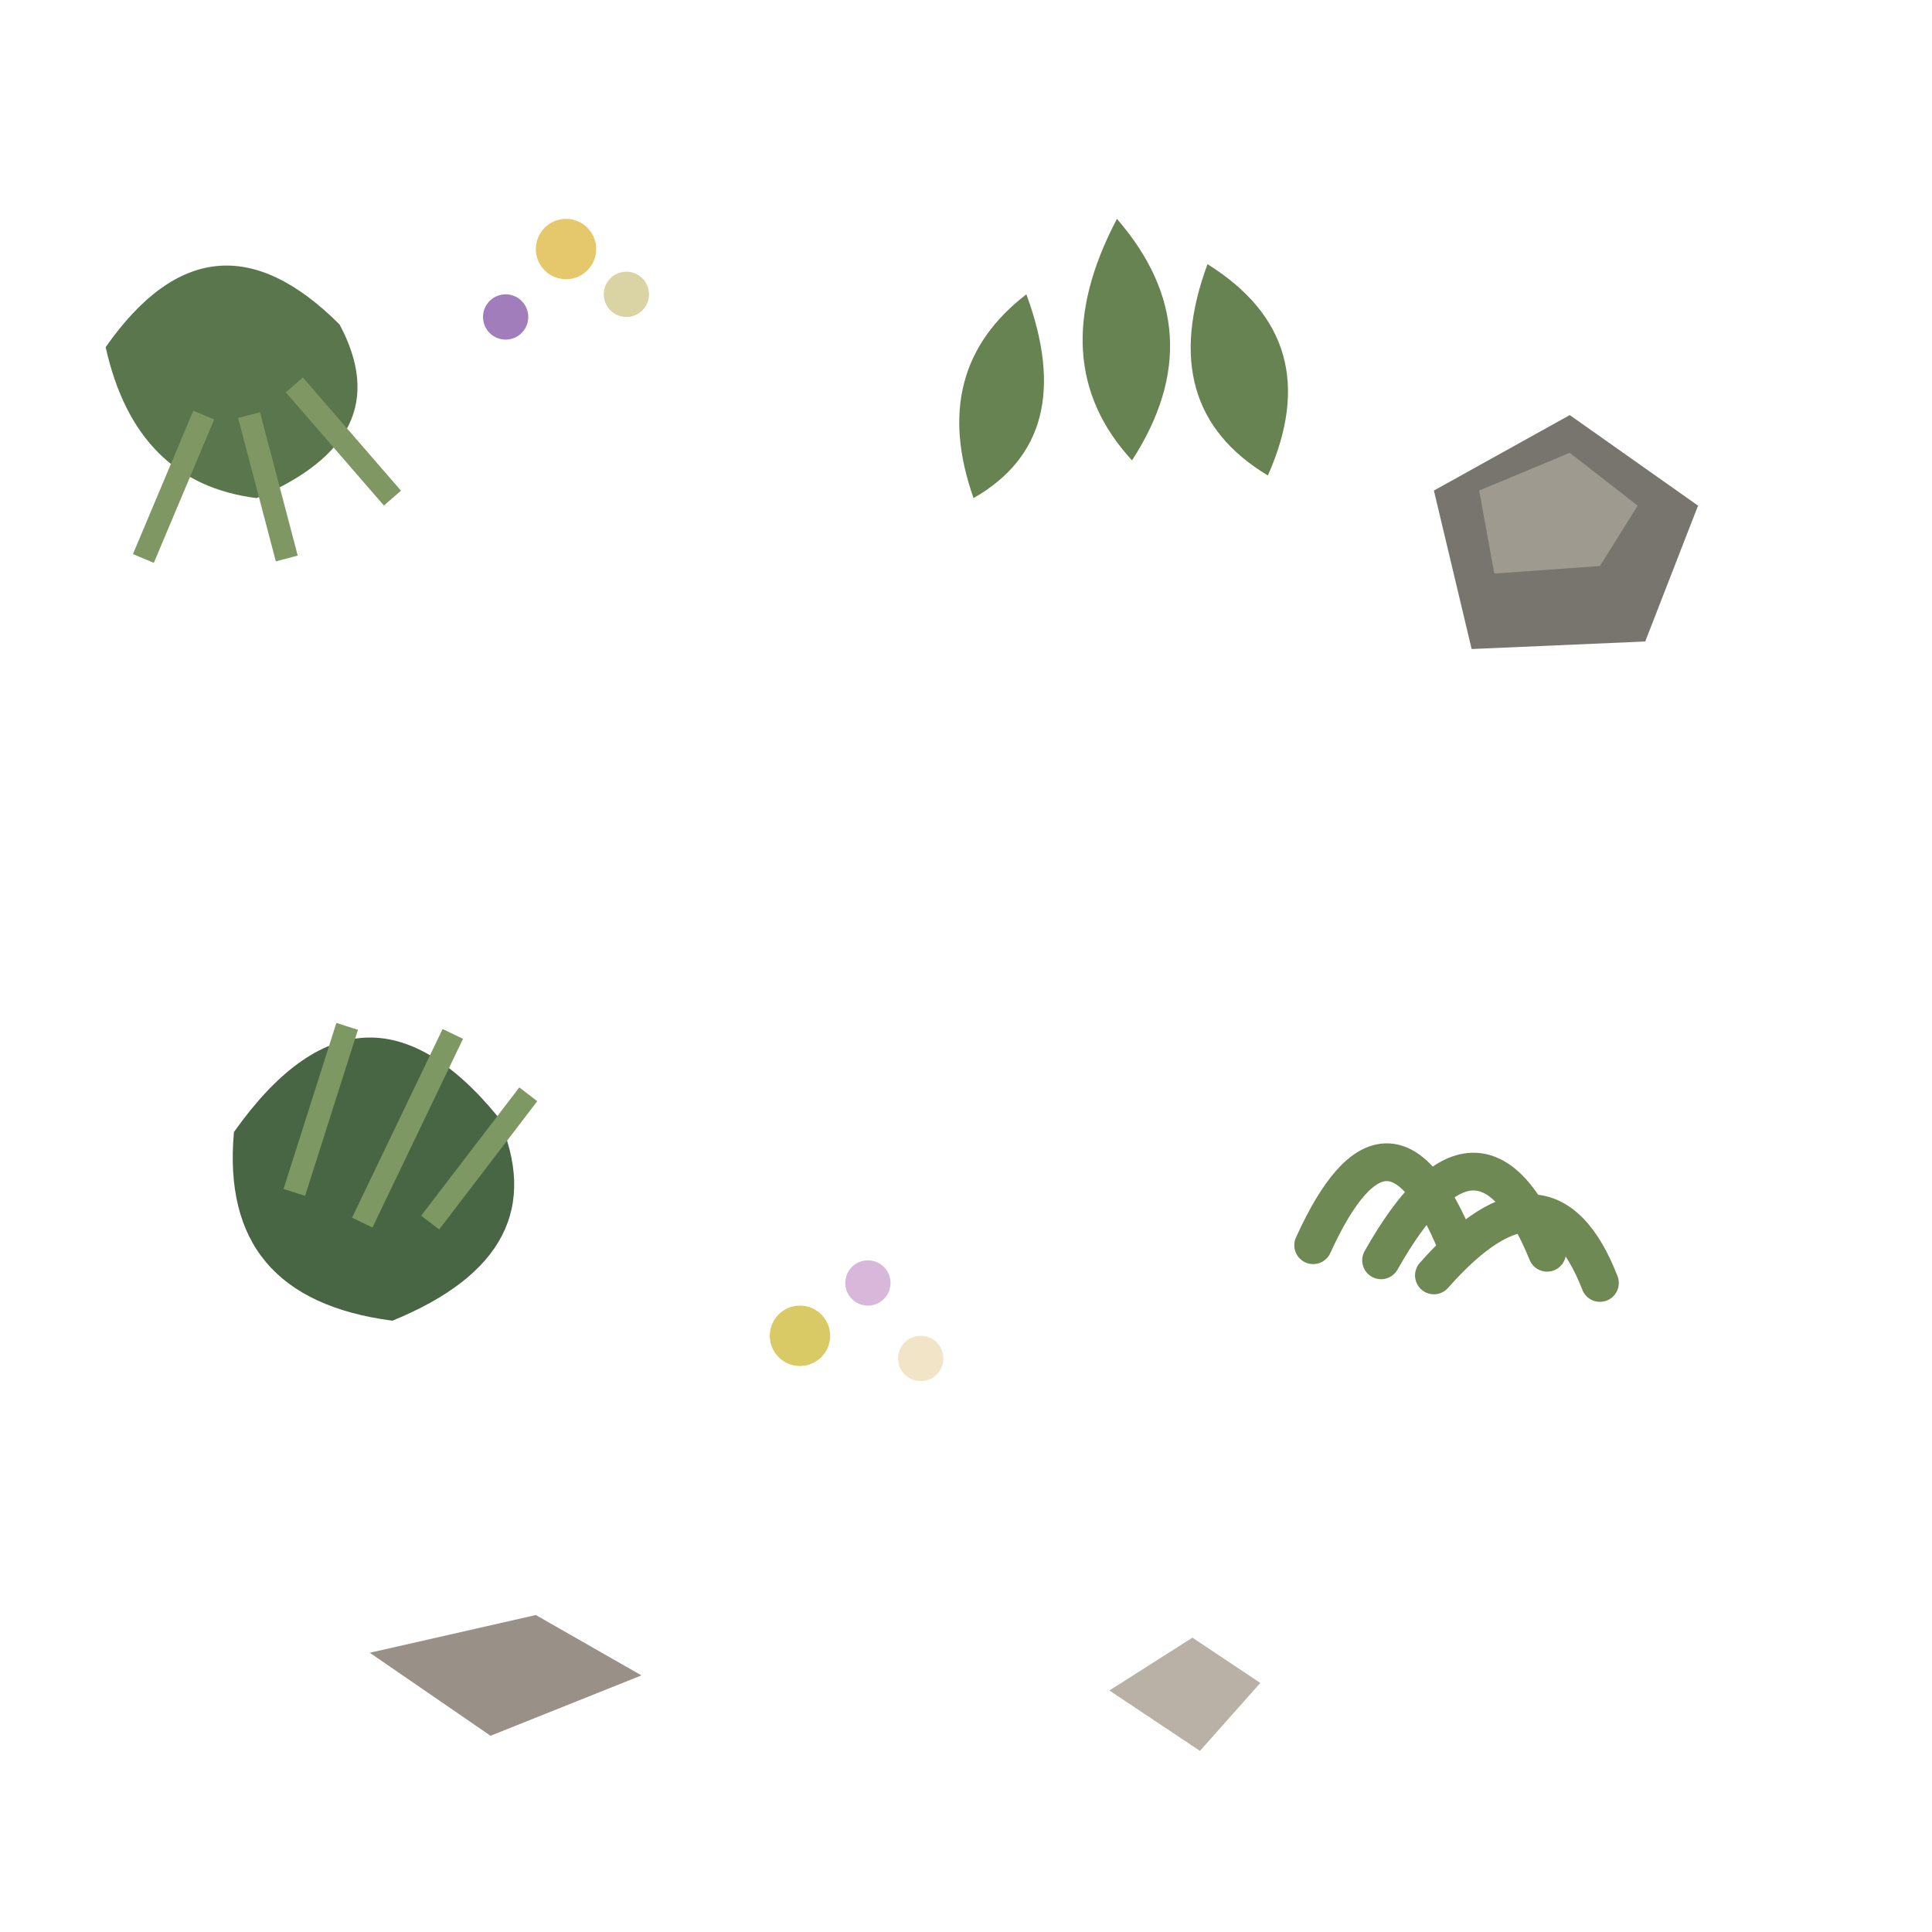
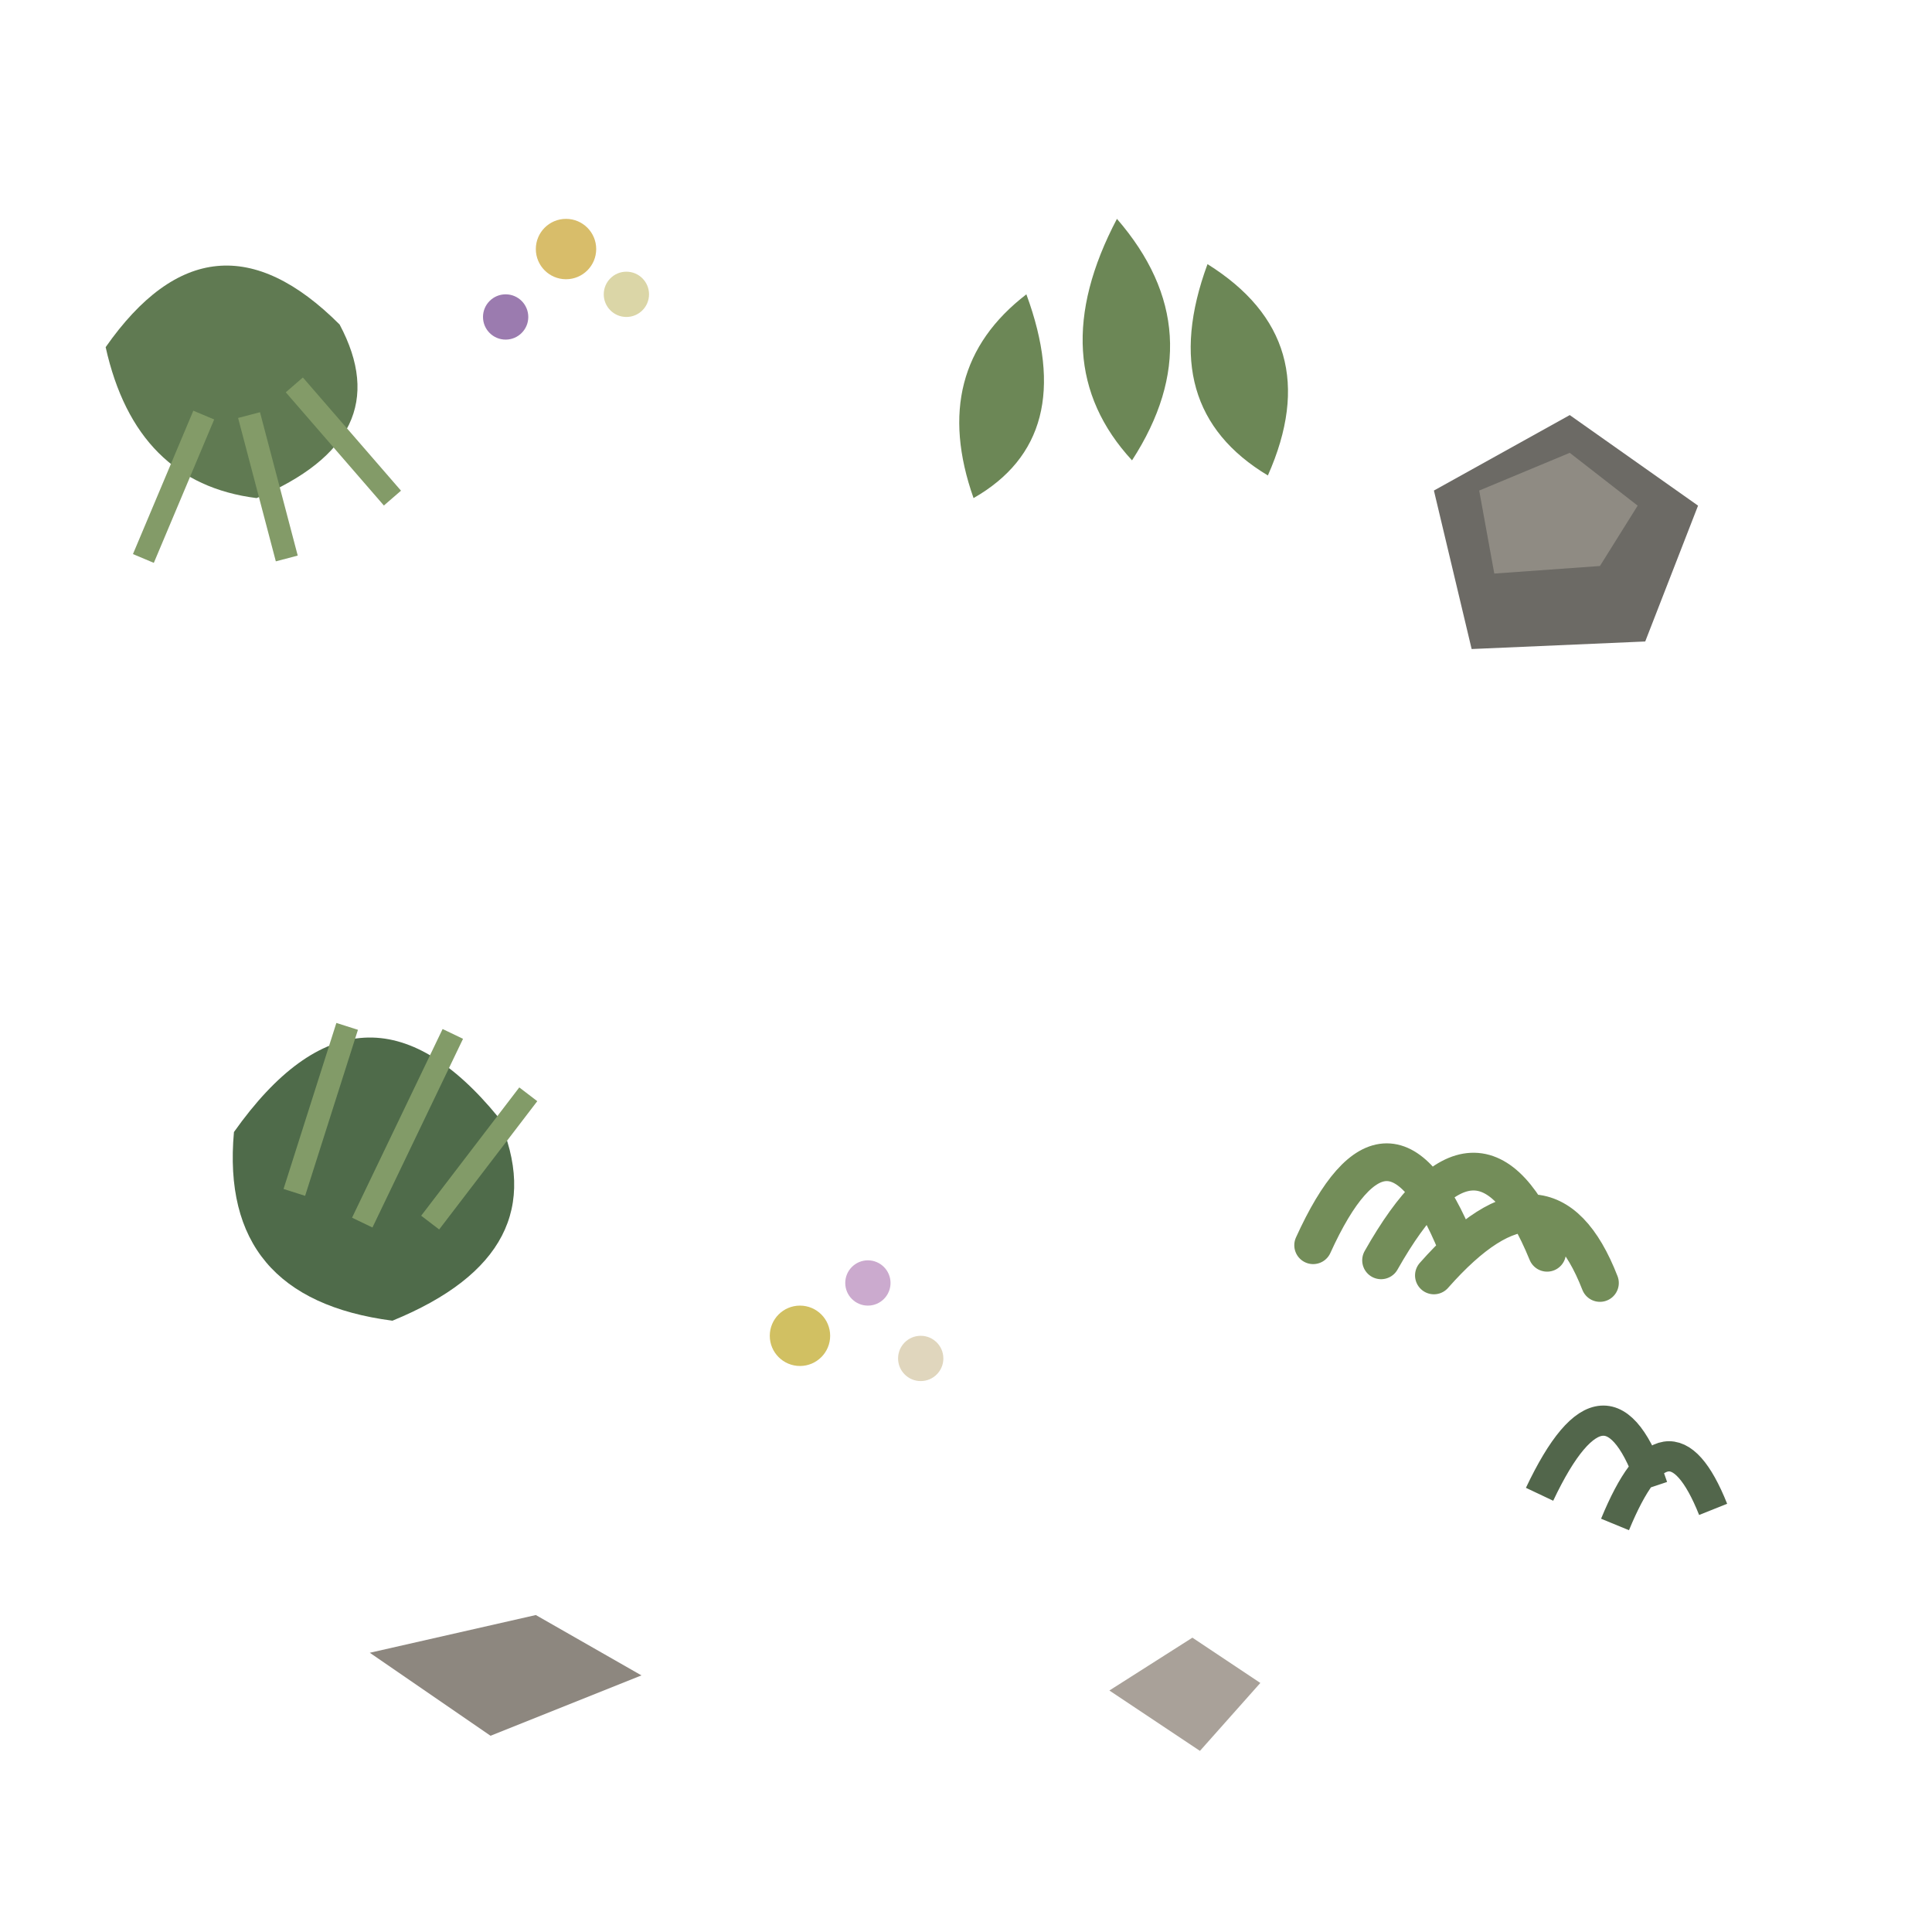
<svg xmlns="http://www.w3.org/2000/svg" width="256" height="256" viewBox="0 0 256 256">
-   <g opacity=".95">
+   <g opacity=".92">
    <path d="M14 46 Q28 26 45 43 Q53 58 34 66 Q18 64 14 46Z" fill="#526f43" />
    <path d="M27 55 l-8 19 M33 55 l5 19 M39 51 l13 15" stroke="#78925b" stroke-width="3" />
-     <circle cx="75" cy="33" r="4" fill="#e4c565" />
+     <circle cx="75" cy="33" r="4" fill="#d5b75d" />
    <circle cx="83" cy="39" r="3" fill="#d8d2a0" />
-     <circle cx="67" cy="42" r="3" fill="#9c77b8" />
+     <circle cx="67" cy="42" r="3" fill="#9270a8" />
    <path d="M148 29 q13 15 2 32 q-12-13-2-32 M160 35 q16 10 8 28 q-15-9-8-28 M136 39 q-13 10-7 27 q14-8 7-27" fill="#607d48" />
-     <path d="M190 65 l18-10 17 12-7 18-23 1Z" fill="#716e68" />
-     <path d="M196 65 l12-5 9 7-5 8-14 1Z" fill="#9a958b" />
+     <path d="M190 65 l18-10 17 12-7 18-23 1Z" fill="#5f5d58" />
+     <path d="M196 65 l12-5 9 7-5 8-14 1Z" fill="#858178" />
    <path d="M31 150 q17-24 35-2 q8 18-14 27 q-23-3-21-25Z" fill="#405e3b" />
    <path d="M39 158 l7-22 M48 162 l12-25 M57 162 l13-17" stroke="#77935b" stroke-width="3" />
-     <circle cx="106" cy="177" r="4" fill="#d8c75d" />
-     <circle cx="115" cy="170" r="3" fill="#d7b3d9" />
-     <circle cx="122" cy="180" r="3" fill="#f0e3c4" />
+     <circle cx="106" cy="177" r="4" fill="#cdbb55" />
+     <circle cx="115" cy="170" r="3" fill="#c7a3ca" />
+     <circle cx="122" cy="180" r="3" fill="#ddd2b7" />
    <path d="M174 165 q10-22 19 0 M183 167 q13-23 22-1 M190 169 q15-17 22 1" stroke="#67834b" stroke-width="5" fill="none" stroke-linecap="round" />
-     <path d="M49 219 l22-5 14 8-20 8Z" fill="#665b4e" opacity=".7" />
-     <path d="M147 224 l11-7 9 6-8 9Z" fill="#8d806e" opacity=".65" />
+     <path d="M49 219 l22-5 14 8-20 8Z" fill="#554b40" opacity=".72" />
+     <path d="M147 224 l11-7 9 6-8 9Z" fill="#756a5c" opacity=".68" />
+     <path d="M204 198 q9-19 15-1 M214 202 q7-17 13-2" stroke="#43593c" stroke-width="4" fill="none" />
  </g>
</svg>
